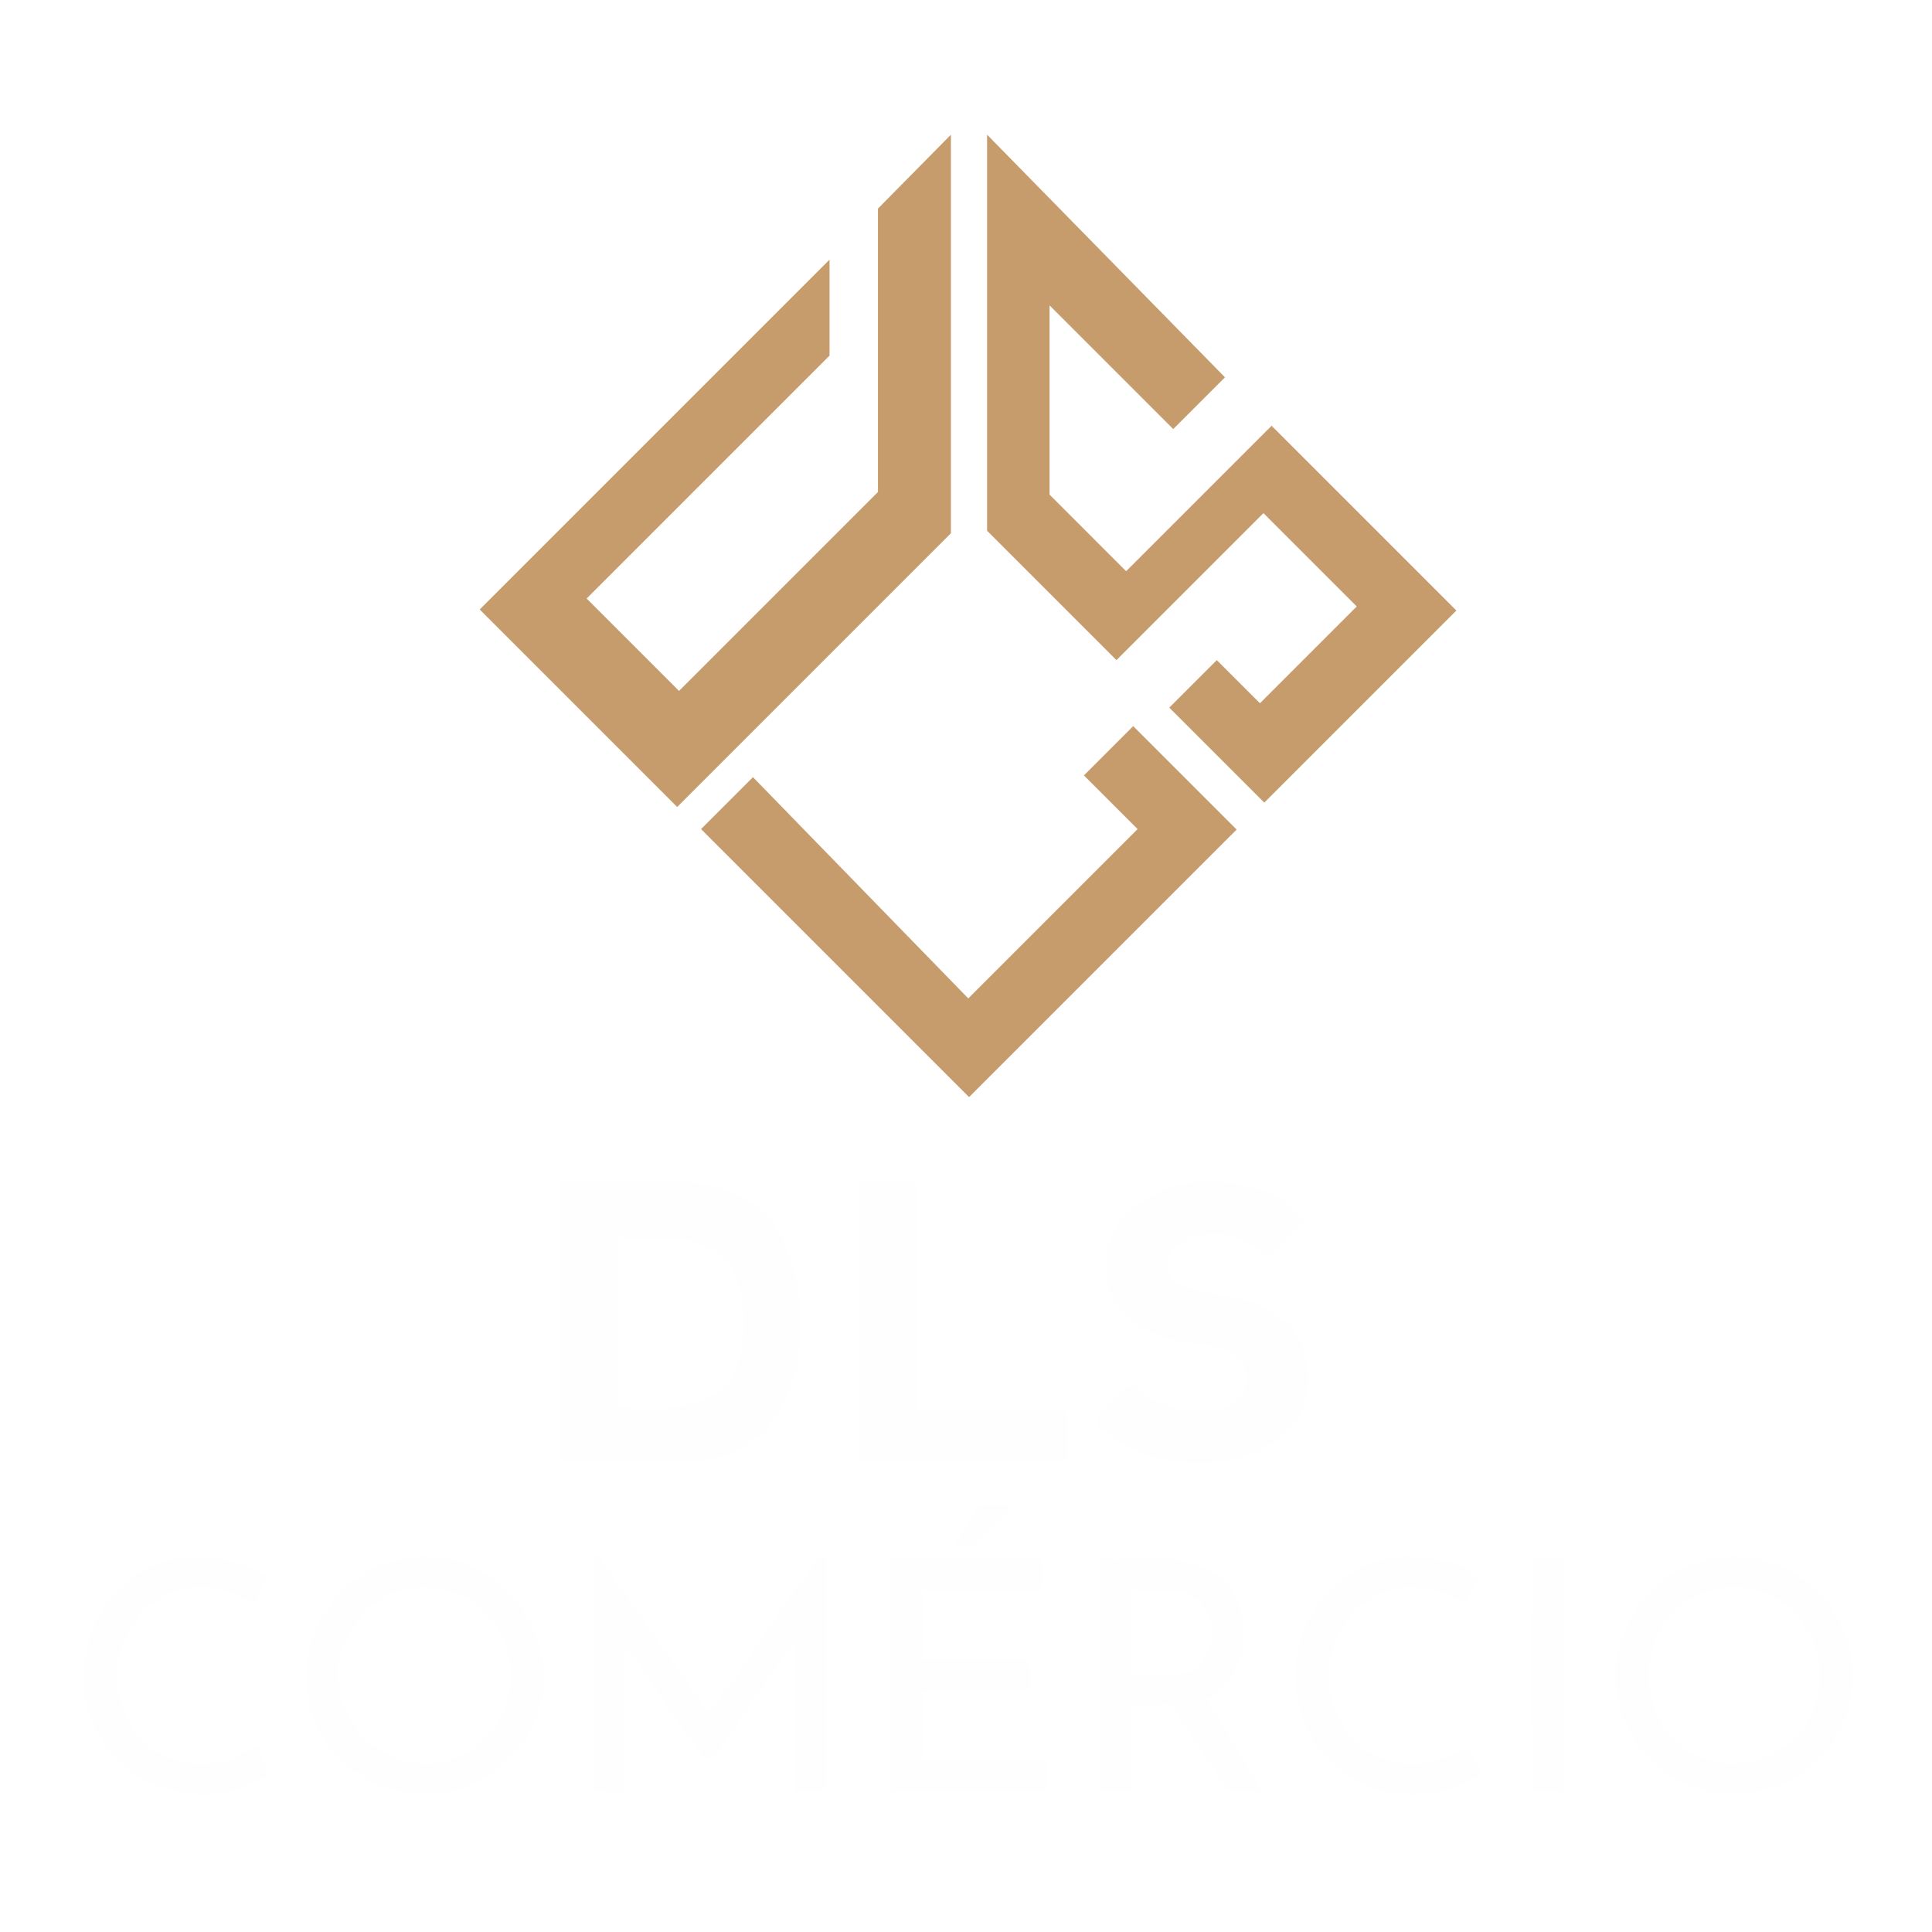
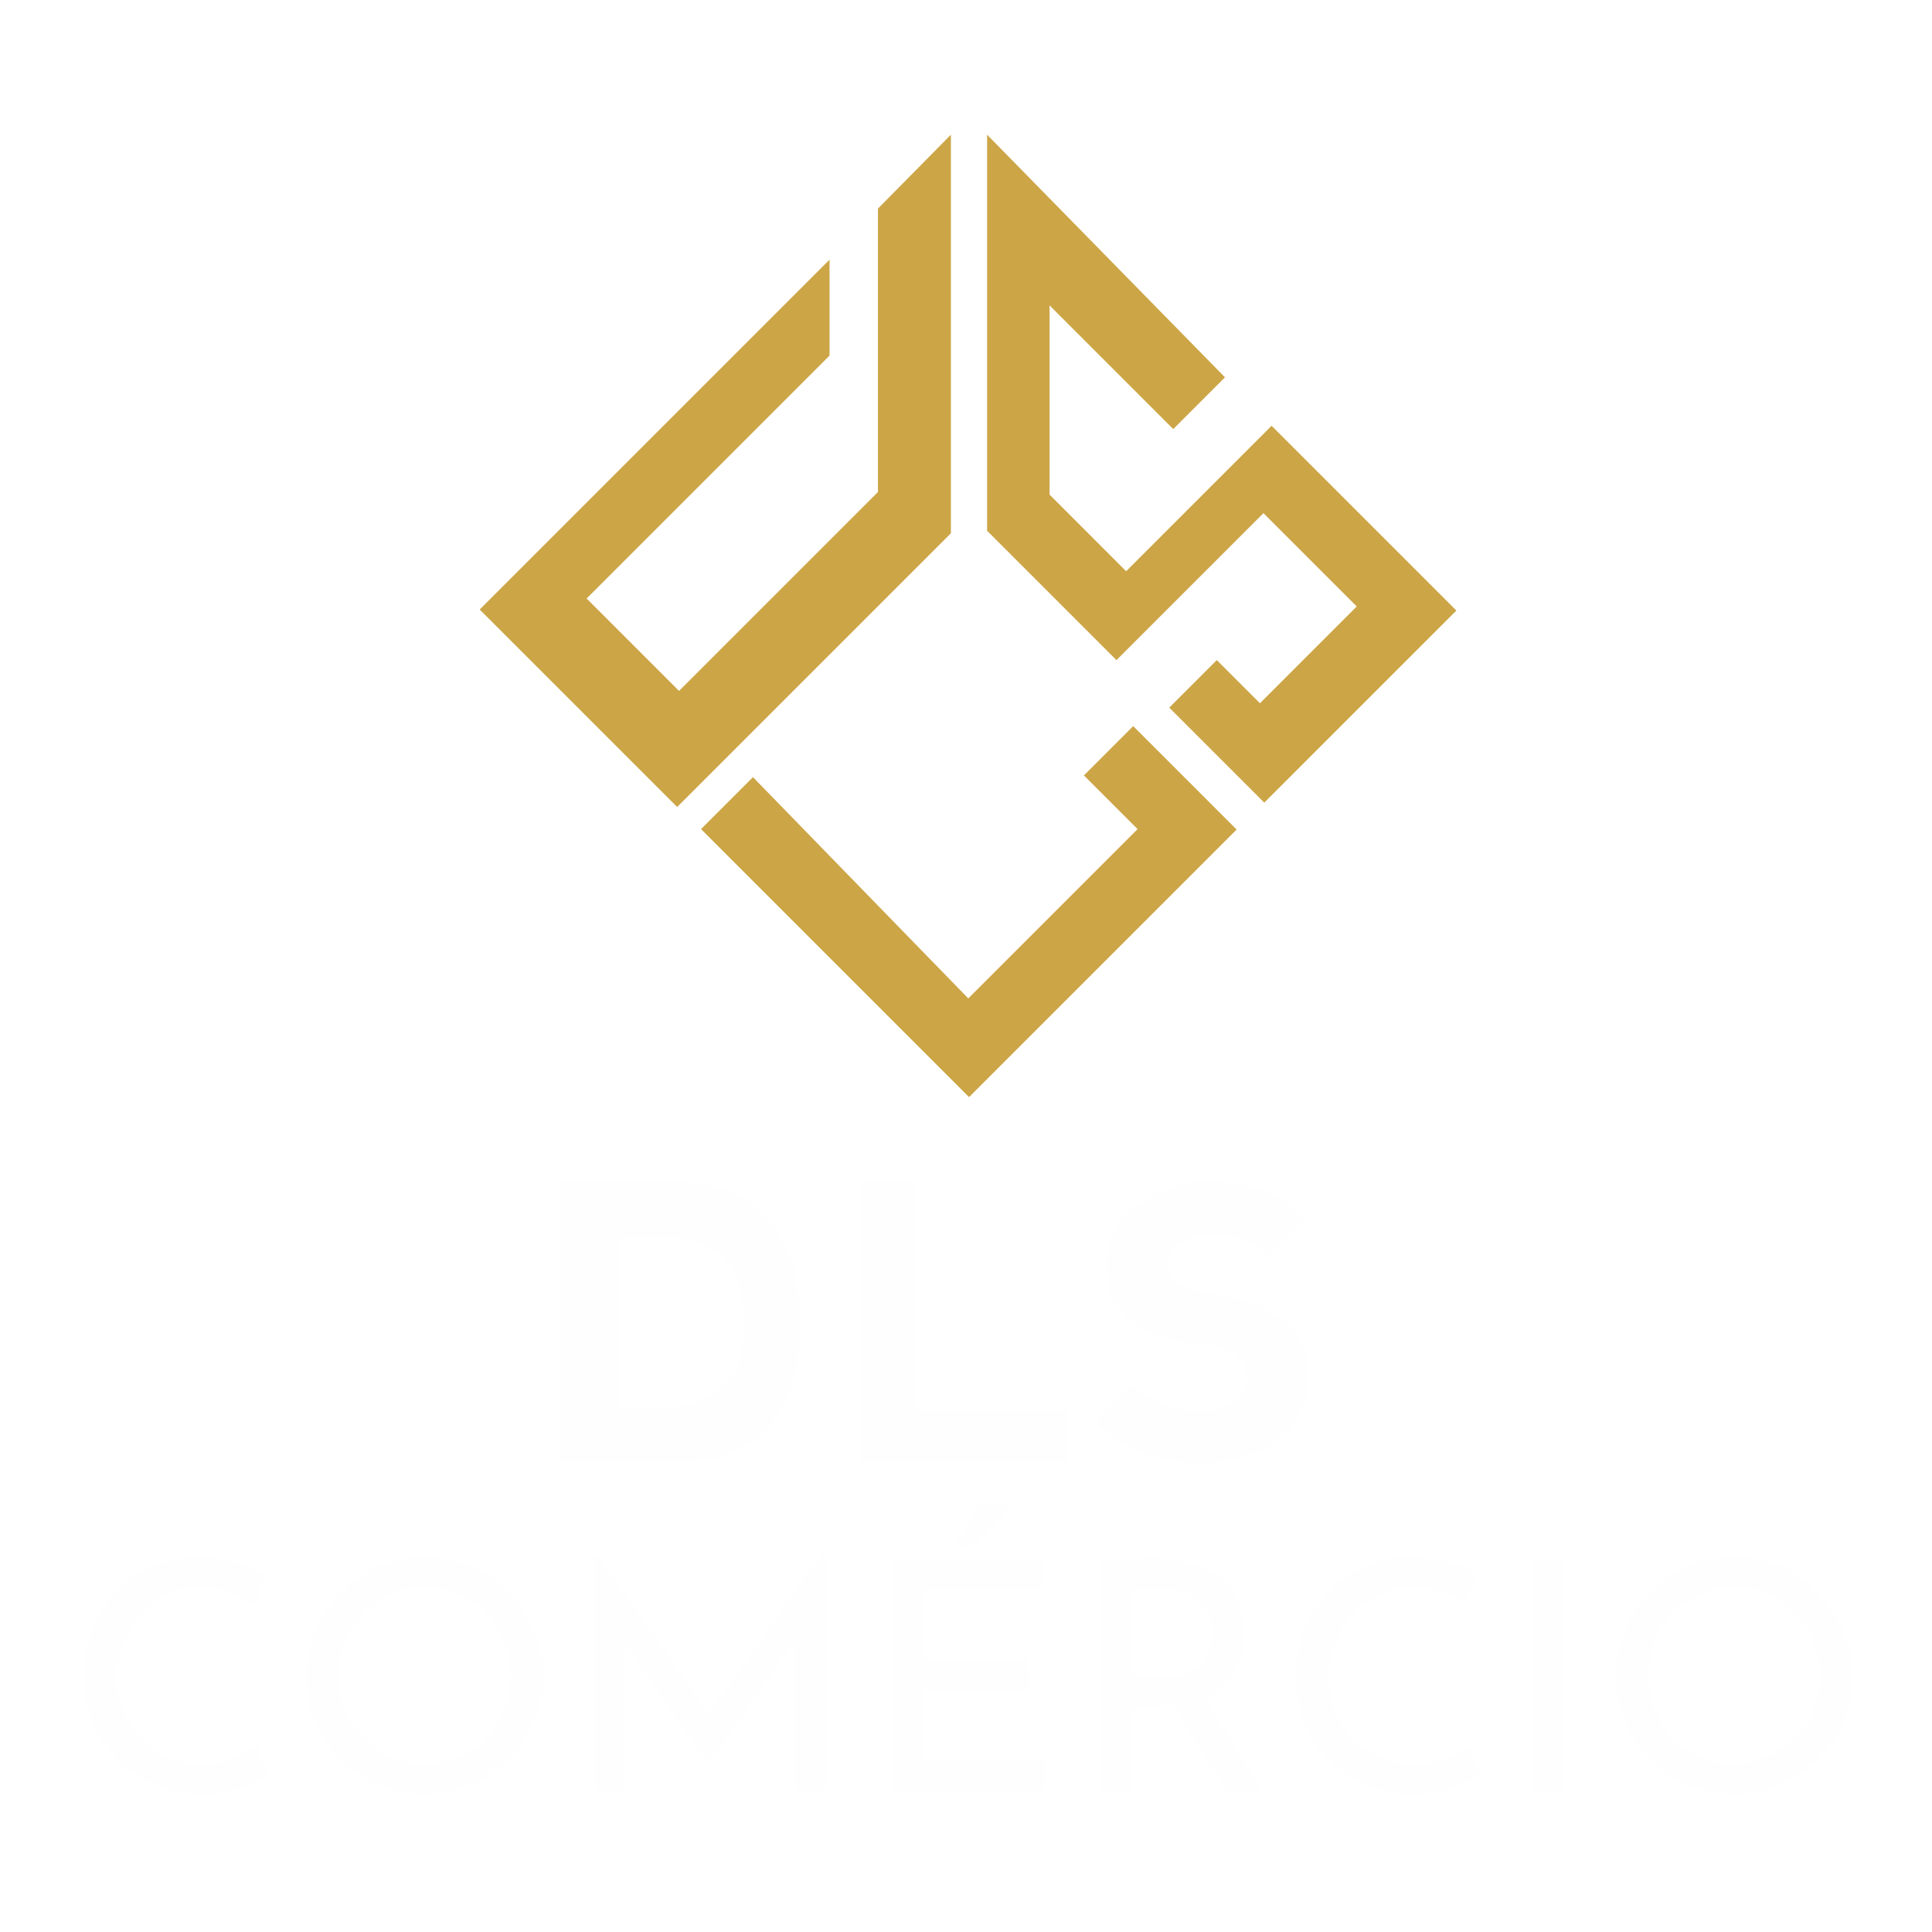
<svg xmlns="http://www.w3.org/2000/svg" id="Camada_1" version="1.1" viewBox="0 0 1080 1080">
  <defs>
    <style>
      .st0 {
-         fill: #c69c6d;
+         fill: #fefefe;
      }

      .st1 {
-         fill: #fefefe;
+         fill: #cca546;
      }
    </style>
  </defs>
-   <path class="st1" d="M313.14,817.54v-156.89h72.01c.36,0,5.43.99,6.96,1.23,48.02,7.61,57.55,49.27,54.55,91.89-1.81,25.75-15.39,51.29-40.97,59.72-1.93.64-16.07,4.05-17.03,4.05h-75.52ZM345.92,785.92c1.84.18,3.25,1.06,5.22,1.22,27.65,2.34,60.82-2.04,63.9-35.72,1.9-20.74.24-46.89-21.96-55.39-2.27-.87-10.96-3.77-12.62-3.77h-34.54v93.67h0Z" />
-   <path class="st1" d="M666.43,660.93c16.29-1.91,37.1,1.65,51.06,10.42,1.93,1.21,10.93,8.42,11.25,9.88.32,1.42-.96,1.98-1.71,2.84-1.98,2.27-16.52,17.11-17.71,17.46-2.93.85-4.61-2.88-7.05-4.42-10.18-6.41-23.02-8.71-34.71-5.77-10.65,2.68-20.8,14.05-11.41,23.79,7.47,7.75,29.44,8.52,39.89,11.63,7.51,2.23,22.04,10.36,26.89,16.43,10.39,13.01,11.42,37.23,1.71,50.9-22.6,31.8-78.94,29.49-107.02,6.41-3.53-2.9-6.52-4.65-3.01-8.73,1.93-2.24,16.46-17.24,17.67-17.51,1.79-.39,3.55,2.9,5.21,4.02,12.06,8.17,25.85,11.34,40.39,10.03,22.17-1.99,27.18-27.57,4.37-34.88-7.96-2.55-17.06-2.17-25.2-4.07-27.11-6.34-42.12-21.31-38.28-50.61,2.66-20.35,28.82-35.61,47.66-37.81h0Z" />
-   <path class="st1" d="M512.18,660.65v127.62h82.54c.12,0,1.76,1.63,1.76,1.76v27.51h-115.91v-155.13c0-.12,1.63-1.76,1.76-1.76h29.86-.01Z" />
-   <path class="st1" d="M331.87,870.81c.24-.98,1.69-2.31,2.91-.57,19.87,28.5,40.33,56.61,59.78,85.41,3,3.33,2.53.04,4-1.73,21.41-25.66,38.04-57.25,59.24-82.46,1.15-1.36,1.93-2.82,4.03-2.4l.03,129.4c-.74,5.39-13.36,1.96-17.59,2.9v-81.96c-2.84-.65-1.87.54-2.58,1.52-12.17,16.77-23.33,34.37-35.55,51.09-1.28,1.76-8.56,11.59-9.36,11.76-1.43.31-3.13-1.88-4.03-2.9-11.5-13.03-22.77-32.85-33.43-47.36-2.85-3.88-6.46-8.64-9.89-11.78v79.62c0,.73-13.49.2-14.67.03-1.01-.14-2.9-1.05-2.9-1.79v-128.79h0Z" />
-   <path class="st1" d="M230.88,870.51c52.99-5.54,91.48,53.79,63.75,100.04-26.63,44.41-92.31,42.66-116.36-3.51-21.41-41.1,7.25-91.79,52.61-96.53ZM228.53,888.06c-23.21,3.22-42.14,30.07-39.43,52.94,3.62,30.57,34.44,53.07,64.36,42.23,40.38-14.63,43.08-72.14,4.7-91.38-8.99-4.51-19.68-5.17-29.62-3.79h-.01Z" />
-   <path class="st1" d="M962.64,870.51c56.04-5.92,94.37,59.83,60.02,105.68-28.14,37.56-86.43,35.08-110.29-5.64-24.4-41.64,2.42-94.99,50.27-100.04h0ZM936.31,972.96c25.14,24.44,68.7,12.35,78.76-20.76,11.86-39.05-23.53-76.44-62.98-61.81-30.09,11.15-39.54,50.44-21.27,75.77.96,1.32,4.61,5.95,5.49,6.8Z" />
-   <path class="st1" d="M653.26,871.39c1.28.12,5,.91,6.96,1.23,25.43,4.24,36.78,20.76,34.64,46.23-1.17,13.9-7.41,20.99-17.69,29.19-1.23.98-2.67-.12-2.29,2.38l30.48,50.93h-19.32c-8.45-13.69-17.59-26.98-26.14-40.59-1.09-1.74-2.44-6.06-3.66-6.88-4.02-2.71-18.13,1.95-23.47.64v46.83h-17.56v-129.96c12.29.83,25.93-1.12,38.05,0h0ZM632.77,936.96h25.17c.32,0,5.28-1.7,6.12-2.08,15.59-7.14,18.04-31.7,3.79-41.78-.92-.65-7.14-4.14-7.57-4.14h-27.51v48h0Z" />
-   <path class="st1" d="M582.43,871.39c.52.52.28,12.89.03,14.67-.14,1.01-1.05,2.9-1.79,2.9h-64.98v38.64h57.96c.74,0,1.65,1.88,1.79,2.9.16,1.17.7,14.67-.03,14.67h-59.71v38.64h69.08v17.56h-86.64v-129.96h84.3v-.02Z" />
-   <path class="st1" d="M142.19,897.15c-.35.46-7.98-4.67-9.34-5.29-44.93-20.7-83.04,29.97-60.7,71.24,10.85,20.05,36.13,27.47,57.18,20.12,2.46-.86,14.19-7.85,15.2-6.46.1.14.08,2.32.55,3.53,1.57,4.07,4.87,8.01,4.07,12.8-8.09,2.96-16.42,8.38-25.17,9.37-59.13,6.73-96.22-50.17-67.48-101.44,18.23-32.53,61.52-39.16,92.18-20.28l-6.49,16.41h0Z" />
-   <path class="st1" d="M820.1,895.99c-1.04,1.44-10.81-4.46-12.87-5.28-27.58-10.91-55.8,5.2-62.7,33.32-9.83,40.05,24.85,73.51,64.19,58.33,4.46-1.72,8.16-5.23,12.53-5.58l7.05,15.2c-3.72,1.16-6.86,3.75-10.54,5.28-39.96,16.7-85.13-4.44-92.44-48.06-6.52-38.88,18.46-75.94,59.03-79.02,8.15-.62,36.73,3.53,41.09,10.57,1.25,2.01-3.8,9.13-4.79,11.71-.46,1.22-.45,3.38-.55,3.53h0Z" />
-   <path class="st1" d="M873.96,871.39v129.96c-3.68-.67-16.41,1.71-17.44-1.88.06-42.28-.73-84.83.4-126.97,1.6-2.39,13.52-.52,17.04-1.11Z" />
-   <path class="st1" d="M566.04,840.95l-20.44,22.3c-1.34,1.54-10.77,1.52-11.18,1.11-1.77-1.77,2.16-4.69,2.89-5.89,1.46-2.41,9.55-17.53,10.57-17.53h18.16Z" />
+   <path class="st0" d="M313.14,817.54v-156.89h72.01c.36,0,5.43.99,6.96,1.23,48.02,7.61,57.55,49.27,54.55,91.89-1.81,25.75-15.39,51.29-40.97,59.72-1.93.64-16.07,4.05-17.03,4.05h-75.52ZM345.92,785.92c1.84.18,3.25,1.06,5.22,1.22,27.65,2.34,60.82-2.04,63.9-35.72,1.9-20.74.24-46.89-21.96-55.39-2.27-.87-10.96-3.77-12.62-3.77h-34.54v93.67h0Z" />
+   <path class="st0" d="M666.43,660.93c16.29-1.91,37.1,1.65,51.06,10.42,1.93,1.21,10.93,8.42,11.25,9.88.32,1.42-.96,1.98-1.71,2.84-1.98,2.27-16.52,17.11-17.71,17.46-2.93.85-4.61-2.88-7.05-4.42-10.18-6.41-23.02-8.71-34.71-5.77-10.65,2.68-20.8,14.05-11.41,23.79,7.47,7.75,29.44,8.52,39.89,11.63,7.51,2.23,22.04,10.36,26.89,16.43,10.39,13.01,11.42,37.23,1.71,50.9-22.6,31.8-78.94,29.49-107.02,6.41-3.53-2.9-6.52-4.65-3.01-8.73,1.93-2.24,16.46-17.24,17.67-17.51,1.79-.39,3.55,2.9,5.21,4.02,12.06,8.17,25.85,11.34,40.39,10.03,22.17-1.99,27.18-27.57,4.37-34.88-7.96-2.55-17.06-2.17-25.2-4.07-27.11-6.34-42.12-21.31-38.28-50.61,2.66-20.35,28.82-35.61,47.66-37.81h0Z" />
+   <path class="st0" d="M512.18,660.65v127.62h82.54c.12,0,1.76,1.63,1.76,1.76v27.51h-115.91v-155.13c0-.12,1.63-1.76,1.76-1.76h29.86-.01Z" />
+   <path class="st0" d="M331.87,870.81c.24-.98,1.69-2.31,2.91-.57,19.87,28.5,40.33,56.61,59.78,85.41,3,3.33,2.53.04,4-1.73,21.41-25.66,38.04-57.25,59.24-82.46,1.15-1.36,1.93-2.82,4.03-2.4l.03,129.4c-.74,5.39-13.36,1.96-17.59,2.9v-81.96c-2.84-.65-1.87.54-2.58,1.52-12.17,16.77-23.33,34.37-35.55,51.09-1.28,1.76-8.56,11.59-9.36,11.76-1.43.31-3.13-1.88-4.03-2.9-11.5-13.03-22.77-32.85-33.43-47.36-2.85-3.88-6.46-8.64-9.89-11.78v79.62c0,.73-13.49.2-14.67.03-1.01-.14-2.9-1.05-2.9-1.79v-128.79h0Z" />
+   <path class="st0" d="M230.88,870.51c52.99-5.54,91.48,53.79,63.75,100.04-26.63,44.41-92.31,42.66-116.36-3.51-21.41-41.1,7.25-91.79,52.61-96.53ZM228.53,888.06c-23.21,3.22-42.14,30.07-39.43,52.94,3.62,30.57,34.44,53.07,64.36,42.23,40.38-14.63,43.08-72.14,4.7-91.38-8.99-4.51-19.68-5.17-29.62-3.79h-.01Z" />
+   <path class="st0" d="M962.64,870.51c56.04-5.92,94.37,59.83,60.02,105.68-28.14,37.56-86.43,35.08-110.29-5.64-24.4-41.64,2.42-94.99,50.27-100.04h0ZM936.31,972.96c25.14,24.44,68.7,12.35,78.76-20.76,11.86-39.05-23.53-76.44-62.98-61.81-30.09,11.15-39.54,50.44-21.27,75.77.96,1.32,4.61,5.95,5.49,6.8Z" />
+   <path class="st0" d="M653.26,871.39c1.28.12,5,.91,6.96,1.23,25.43,4.24,36.78,20.76,34.64,46.23-1.17,13.9-7.41,20.99-17.69,29.19-1.23.98-2.67-.12-2.29,2.38l30.48,50.93h-19.32c-8.45-13.69-17.59-26.98-26.14-40.59-1.09-1.74-2.44-6.06-3.66-6.88-4.02-2.71-18.13,1.95-23.47.64v46.83h-17.56v-129.96c12.29.83,25.93-1.12,38.05,0h0ZM632.77,936.96h25.17c.32,0,5.28-1.7,6.12-2.08,15.59-7.14,18.04-31.7,3.79-41.78-.92-.65-7.14-4.14-7.57-4.14h-27.51v48h0Z" />
+   <path class="st0" d="M582.43,871.39c.52.52.28,12.89.03,14.67-.14,1.01-1.05,2.9-1.79,2.9h-64.98v38.64h57.96c.74,0,1.65,1.88,1.79,2.9.16,1.17.7,14.67-.03,14.67h-59.71v38.64h69.08v17.56h-86.64v-129.96h84.3v-.02Z" />
+   <path class="st0" d="M142.19,897.15c-.35.46-7.98-4.67-9.34-5.29-44.93-20.7-83.04,29.97-60.7,71.24,10.85,20.05,36.13,27.47,57.18,20.12,2.46-.86,14.19-7.85,15.2-6.46.1.14.08,2.32.55,3.53,1.57,4.07,4.87,8.01,4.07,12.8-8.09,2.96-16.42,8.38-25.17,9.37-59.13,6.73-96.22-50.17-67.48-101.44,18.23-32.53,61.52-39.16,92.18-20.28l-6.49,16.41h0Z" />
+   <path class="st0" d="M820.1,895.99c-1.04,1.44-10.81-4.46-12.87-5.28-27.58-10.91-55.8,5.2-62.7,33.32-9.83,40.05,24.85,73.51,64.19,58.33,4.46-1.72,8.16-5.23,12.53-5.58l7.05,15.2c-3.72,1.16-6.86,3.75-10.54,5.28-39.96,16.7-85.13-4.44-92.44-48.06-6.52-38.88,18.46-75.94,59.03-79.02,8.15-.62,36.73,3.53,41.09,10.57,1.25,2.01-3.8,9.13-4.79,11.71-.46,1.22-.45,3.38-.55,3.53h0Z" />
+   <path class="st0" d="M873.96,871.39v129.96c-3.68-.67-16.41,1.71-17.44-1.88.06-42.28-.73-84.83.4-126.97,1.6-2.39,13.52-.52,17.04-1.11Z" />
+   <path class="st0" d="M566.04,840.95l-20.44,22.3c-1.34,1.54-10.77,1.52-11.18,1.11-1.77-1.77,2.16-4.69,2.89-5.89,1.46-2.41,9.55-17.53,10.57-17.53h18.16Z" />
  <g>
-     <polygon class="st0" points="490.78 116.61 490.78 275.04 379.59 386.23 327.93 334.57 463.72 198.78 463.72 145.15 268.15 340.72 378.54 451.11 531.56 298.1 531.56 75.29 490.78 116.61" />
-     <polygon class="st0" points="551.79 75.29 551.79 296.69 624.11 369.01 706.28 286.85 758.43 339 704.31 393.12 680.2 369.01 653.63 395.58 706.74 448.68 814.12 341.3 710.83 238.01 629.52 319.32 586.72 276.51 586.72 170.73 655.85 239.86 684.77 210.93 551.79 75.29" />
-     <polygon class="st0" points="420.92 434.44 391.89 463.47 541.71 613.29 691.28 463.73 633.46 405.91 605.91 433.46 635.92 463.47 541.27 558.12 420.92 434.44" />
+     <polygon class="st1" points="490.78 116.61 490.78 275.04 379.59 386.23 327.93 334.57 463.72 198.78 463.72 145.15 268.15 340.72 378.54 451.11 531.56 298.1 531.56 75.29 490.78 116.61" />
+     <polygon class="st1" points="551.79 75.29 551.79 296.69 624.11 369.01 706.28 286.85 758.43 339 704.31 393.12 680.2 369.01 653.63 395.58 706.74 448.68 814.12 341.3 710.83 238.01 629.52 319.32 586.72 276.51 586.72 170.73 655.85 239.86 684.77 210.93 551.79 75.29" />
+     <polygon class="st1" points="420.92 434.44 391.89 463.47 541.71 613.29 691.28 463.73 633.46 405.91 605.91 433.46 635.92 463.47 541.27 558.12 420.92 434.44" />
  </g>
</svg>
